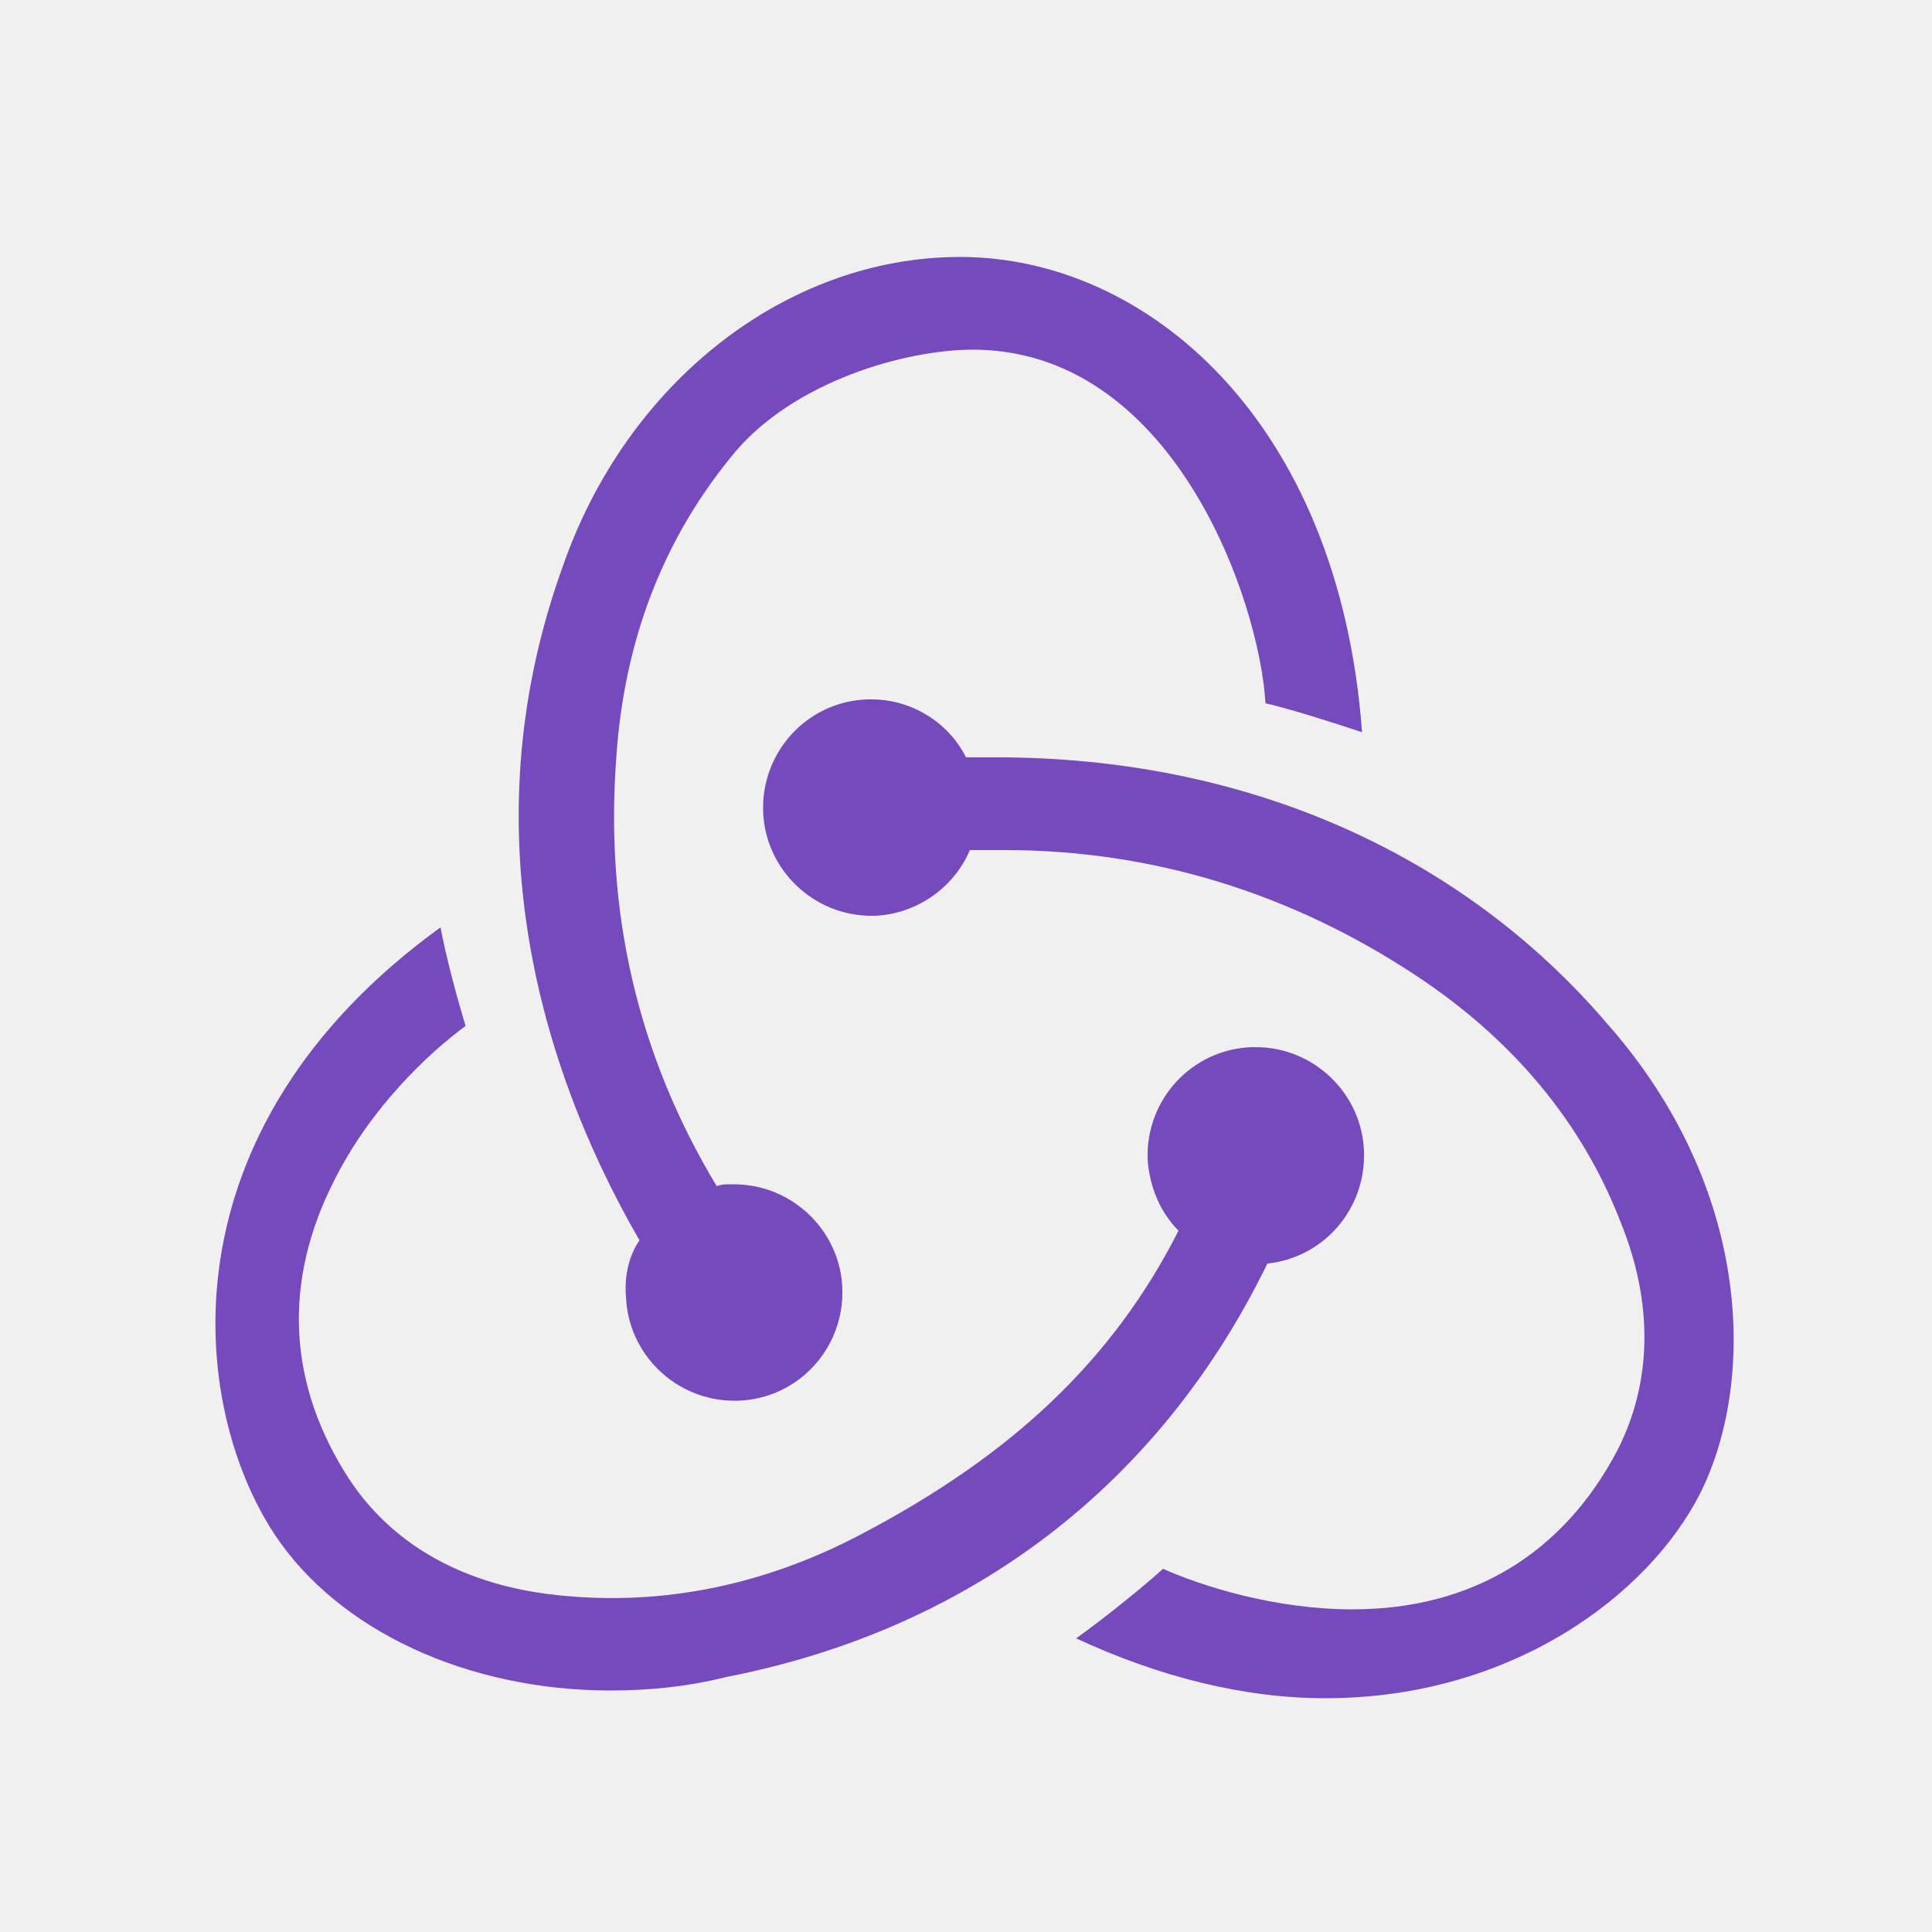
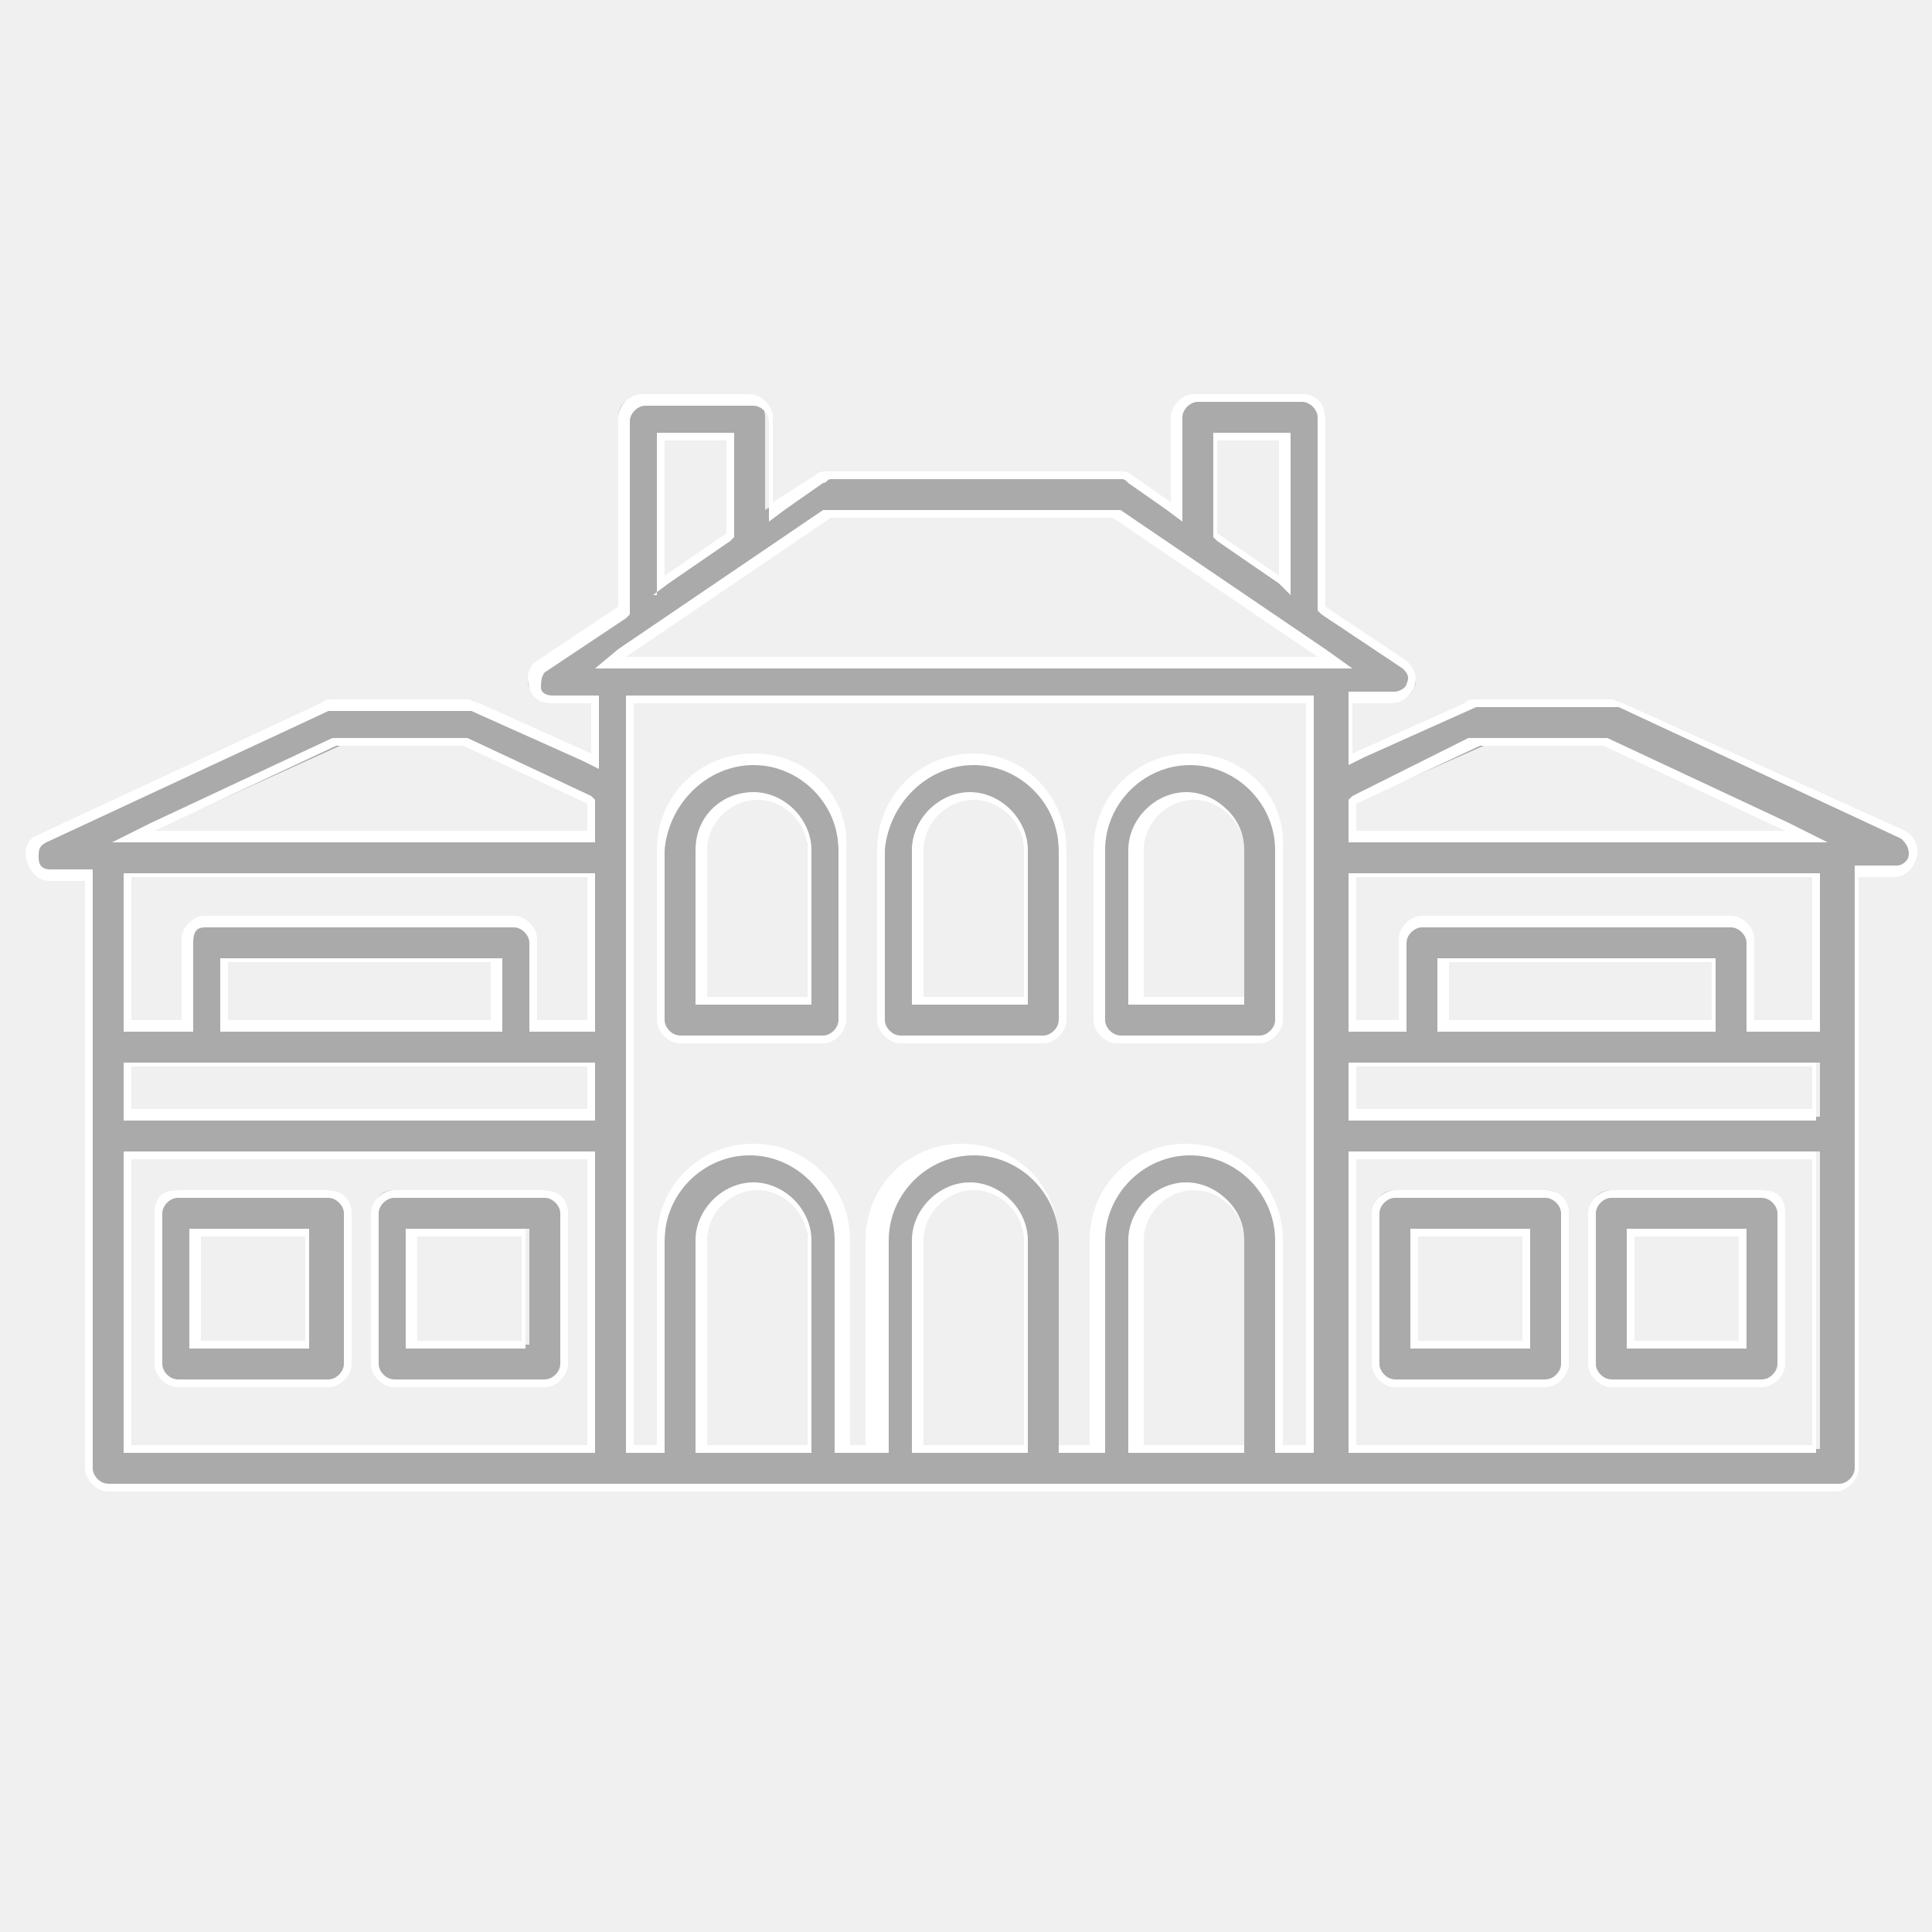
- <svg xmlns="http://www.w3.org/2000/svg" viewBox="0 0 100 100">
-   <g fill="#764ABC">
-     <path d="M65.6 65.4c2.9-.3 5.1-2.8 5-5.8-.1-3-2.6-5.4-5.6-5.4h-.2c-3.1.1-5.5 2.7-5.4 5.8.1 1.5.7 2.8 1.6 3.7-3.4 6.7-8.6 11.6-16.4 15.7-5.3 2.8-10.8 3.8-16.3 3.1-4.5-.6-8-2.6-10.2-5.9-3.2-4.9-3.5-10.2-.8-15.5 1.9-3.8 4.9-6.6 6.8-8-.4-1.3-1-3.5-1.3-5.1-14.5 10.5-13 24.7-8.6 31.4 3.3 5 10 8.1 17.4 8.1 2 0 4-.2 6-.7 12.8-2.5 22.5-10.1 28-21.4z" />
-     <path d="M83.2 53c-7.6-8.9-18.8-13.8-31.6-13.8H50c-.9-1.8-2.8-3-4.9-3h-.2c-3.1.1-5.5 2.7-5.4 5.8.1 3 2.6 5.4 5.6 5.4h.2c2.2-.1 4.1-1.5 4.9-3.4H52c7.6 0 14.8 2.2 21.3 6.5 5 3.3 8.6 7.6 10.6 12.8 1.7 4.2 1.6 8.3-.2 11.8-2.8 5.3-7.5 8.2-13.7 8.2-4 0-7.8-1.2-9.8-2.1-1.1 1-3.1 2.6-4.5 3.6 4.3 2 8.7 3.1 12.9 3.1 9.6 0 16.7-5.3 19.4-10.6 2.9-5.8 2.7-15.8-4.8-24.3z" />
-     <path d="M32.4 67.1c.1 3 2.6 5.4 5.6 5.4h.2c3.1-.1 5.5-2.7 5.4-5.8-.1-3-2.6-5.4-5.6-5.4h-.2c-.2 0-.5 0-.7.1-4.1-6.8-5.8-14.2-5.2-22.2.4-6 2.4-11.2 5.9-15.5 2.9-3.7 8.5-5.5 12.3-5.6 10.6-.2 15.1 13 15.4 18.3 1.3.3 3.5 1 5 1.5-1.2-16.2-11.2-24.6-20.8-24.6-9 0-17.3 6.5-20.6 16.1-4.6 12.8-1.6 25.1 4 34.8-.5.7-.8 1.8-.7 2.9z" />
+ <svg xmlns="http://www.w3.org/2000/svg" id="Layer_1" x="0px" y="0px" viewBox="0 0 50 50" style="enable-background:new 0 0 50 50;" xml:space="preserve">
+   <style type="text/css">
+ 	.st0{fill:#AAAAAA;}
+ 	.st1{fill:#FFFFFF;}
+ </style>
+   <g>
+     <g>
+       <path class="st0" d="M2.8,38.4c-0.3,0-0.5-0.2-0.5-0.5V22.6h-1c-0.2,0-0.4-0.2-0.5-0.4c0-0.2,0.1-0.4,0.3-0.5l7.3-3.4    c0.1,0,0.1,0,0.2,0h3.5c0.1,0,0.1,0,0.2,0l3,1.4v-1.6h-1.1c-0.2,0-0.4-0.1-0.5-0.3c-0.1-0.2,0-0.4,0.2-0.5l2.1-1.5v-5    c0-0.3,0.2-0.5,0.5-0.5h2.8c0.3,0,0.5,0.2,0.5,0.5v2.4l1.2-0.8c0.1-0.1,0.2-0.1,0.3-0.1H29c0.1,0,0.2,0,0.3,0.1l1.2,0.8v-2.4    c0-0.3,0.2-0.5,0.5-0.5h2.8c0.3,0,0.5,0.2,0.5,0.5v5l2.1,1.5c0.2,0.1,0.3,0.3,0.2,0.5c-0.1,0.2-0.2,0.3-0.5,0.3H35v1.6l3-1.4    c0.1,0,0.1,0,0.2,0h3.5c0.1,0,0.1,0,0.2,0l7.3,3.4c0.2,0.1,0.3,0.3,0.3,0.5c0,0.2-0.2,0.4-0.5,0.4h-1V38c0,0.3-0.2,0.5-0.5,0.5    H2.8z M35,37.5h12.1v-7.7H35V37.5z M30.8,29.8c1.3,0,2.3,1,2.3,2.3v5.4H34V18.1H16.3v19.4h0.9v-5.4c0-1.3,1-2.3,2.3-2.3    s2.3,1,2.3,2.3v5.4h1v-5.4c0-1.3,1-2.3,2.3-2.3s2.3,1,2.3,2.3v5.4h1v-5.4C28.5,30.8,29.5,29.8,30.8,29.8z M30.8,30.7    c-0.8,0-1.4,0.6-1.4,1.4v5.4h2.8v-5.4C32.2,31.3,31.6,30.7,30.8,30.7z M25.2,30.7c-0.8,0-1.4,0.6-1.4,1.4v5.4h2.8v-5.4    C26.5,31.3,25.9,30.7,25.2,30.7z M19.5,30.7c-0.8,0-1.4,0.6-1.4,1.4v5.4h2.8v-5.4C20.9,31.3,20.3,30.7,19.5,30.7z M3.3,37.5h12.1    v-7.7H3.3V37.5z M35,28.9h12.1v-1.4H35V28.9z M3.3,28.9h12.1v-1.4H3.3V28.9z M44.9,23.9c0.3,0,0.5,0.2,0.5,0.5v2.2h1.7v-4H35v4    h1.4v-2.2c0-0.3,0.2-0.5,0.5-0.5H44.9z M37.3,26.6h7.1v-1.8h-7.1V26.6z M13.3,23.9c0.3,0,0.5,0.2,0.5,0.5v2.2h1.6v-4H3.3v4h1.6    v-2.2c0-0.3,0.2-0.5,0.5-0.5H13.3z M5.8,26.6h7.1v-1.8H5.8V26.6z M35,20.8v0.9h11.9l-5.2-2.4l-3.3,0L35,20.8z M3.5,21.7h11.9v-0.9    l-3.3-1.5l-3.3,0L3.5,21.7z M15.8,17.1h18.7l-5.7-3.8l-7.4,0L15.8,17.1z M31.4,13.9l1.9,1.3v-3.9h-1.9V13.9z M17.1,15.1l1.9-1.3    v-2.6h-1.9V15.1z" />
+       <path class="st1" d="M33.7,10.4c0.2,0,0.4,0.2,0.4,0.4v4.9v0.1l0.1,0.1l2.1,1.4c0.1,0.1,0.2,0.2,0.1,0.4c0,0.1-0.2,0.2-0.3,0.2h-1    h-0.2v0.2v1.3v0.4l0.4-0.2l2.9-1.3c0,0,0.1,0,0.1,0h3.5c0.1,0,0.1,0,0.1,0l7.3,3.4c0.1,0.1,0.2,0.2,0.2,0.4c0,0.2-0.2,0.3-0.3,0.3    h-0.9h-0.2v0.2V38c0,0.2-0.2,0.4-0.4,0.4H2.8c-0.2,0-0.4-0.2-0.4-0.4V22.7v-0.2H2.2H1.3c-0.2,0-0.3-0.1-0.3-0.3    c0-0.2,0-0.3,0.2-0.4l7.3-3.4c0,0,0.1,0,0.1,0h3.5c0.1,0,0.1,0,0.1,0l2.9,1.3l0.4,0.2v-0.4v-1.3V18h-0.2h-1    c-0.2,0-0.3-0.1-0.3-0.2c0-0.1,0-0.3,0.1-0.4l2.1-1.4l0.1-0.1v-0.1v-4.9c0-0.2,0.2-0.4,0.4-0.4h2.8c0.2,0,0.4,0.2,0.4,0.4V13v0.5    l0.4-0.3l1-0.7c0.1,0,0.1-0.1,0.2-0.1H29c0.1,0,0.1,0,0.2,0.1l1,0.7l0.4,0.3V13v-2.2c0-0.2,0.2-0.4,0.4-0.4H33.7 M33.4,15.4v-0.5    v-3.5v-0.2h-0.2h-1.6h-0.2v0.2v2.4v0.1l0.1,0.1l1.6,1.1L33.4,15.4 M16.9,15.4l0.4-0.3l1.6-1.1l0.1-0.1v-0.1v-2.4v-0.2h-0.2h-1.6    h-0.2v0.2v3.5V15.4 M15.4,17.3h0.8h17.9H35l-0.7-0.5l-5.3-3.6l-0.1,0h-0.1h-7.3h-0.1l-0.1,0l-5.3,3.6L15.4,17.3 M16.2,37.6h0.2H17    h0.2v-0.2v-5.3c0-1.2,1-2.2,2.2-2.2s2.2,1,2.2,2.2v5.3v0.2H22h0.8H23v-0.2v-5.3c0-1.2,1-2.2,2.2-2.2s2.2,1,2.2,2.2v5.3v0.2h0.2    h0.8h0.2v-0.2v-5.3c0-1.2,1-2.2,2.2-2.2s2.2,1,2.2,2.2v5.3v0.2h0.2h0.6h0.2v-0.2V18.2V18h-0.2H16.4h-0.2v0.2v19.2V37.6 M34.8,21.8    h0.2h11.2h1.1l-1-0.5l-4.7-2.2l-0.1,0h-0.1h-3.2h-0.1l-0.1,0L35,20.6l-0.1,0.1v0.2v0.7V21.8 M2.9,21.8H4h11.2h0.2v-0.2v-0.7v-0.2    l-0.1-0.1l-3.2-1.5l-0.1,0H12H8.8H8.7l-0.1,0l-4.7,2.2L2.9,21.8 M34.8,26.7h0.2h1.2h0.2v-0.2v-2.1c0-0.2,0.2-0.4,0.4-0.4h8    c0.2,0,0.4,0.2,0.4,0.4v2.1v0.2h0.2h1.5h0.2v-0.2v-3.7v-0.2h-0.2H35.1h-0.2v0.2v3.7V26.7 M3.2,26.7h0.2h1.3H5v-0.2v-2.1    C5,24.1,5.1,24,5.3,24h8c0.2,0,0.4,0.2,0.4,0.4v2.1v0.2h0.2h1.3h0.2v-0.2v-3.7v-0.2h-0.2H3.4H3.2v0.2v3.7V26.7 M37.2,26.7h0.2h6.8    h0.2v-0.2v-1.5v-0.2h-0.2h-6.8h-0.2v0.2v1.5V26.7 M5.7,26.7h0.2h6.8H13v-0.2v-1.5v-0.2h-0.2H5.9H5.7v0.2v1.5V26.7 M34.8,29h0.2    h11.8h0.2v-0.2v-1.1v-0.2h-0.2H35.1h-0.2v0.2v1.1V29 M3.2,29h0.2h11.8h0.2v-0.2v-1.1v-0.2h-0.2H3.4H3.2v0.2v1.1V29 M34.8,37.6h0.2    h11.8h0.2v-0.2v-7.4v-0.2h-0.2H35.1h-0.2v0.2v7.4V37.6 M3.2,37.6h0.2h11.8h0.2v-0.2v-7.4v-0.2h-0.2H3.4H3.2v0.2v7.4V37.6     M29.3,37.6h0.2h2.5h0.2v-0.2v-5.3c0-0.8-0.7-1.5-1.5-1.5c-0.8,0-1.5,0.7-1.5,1.5v5.3V37.6 M23.7,37.6h0.2h2.5h0.2v-0.2v-5.3    c0-0.8-0.7-1.5-1.5-1.5c-0.8,0-1.5,0.7-1.5,1.5v5.3V37.6 M18,37.6h0.2h2.5H21v-0.2v-5.3c0-0.8-0.7-1.5-1.5-1.5S18,31.3,18,32.1    v5.3V37.6 M33.7,10.2h-2.8c-0.3,0-0.6,0.3-0.6,0.6V13l-1-0.7c-0.1-0.1-0.2-0.1-0.3-0.1h-7.6c-0.1,0-0.2,0-0.3,0.1L20,13v-2.2    c0-0.3-0.3-0.6-0.6-0.6h-2.8c-0.3,0-0.6,0.3-0.6,0.6v4.9l-2.1,1.4c-0.2,0.1-0.3,0.4-0.2,0.7c0.1,0.3,0.3,0.4,0.6,0.4h1v1.3    l-2.9-1.3c-0.1,0-0.2-0.1-0.3-0.1H8.6c-0.1,0-0.2,0-0.3,0.1l-7.3,3.4c-0.3,0.1-0.4,0.4-0.3,0.7c0.1,0.3,0.3,0.5,0.6,0.5h0.9V38    c0,0.3,0.3,0.6,0.6,0.6h44.7c0.3,0,0.6-0.3,0.6-0.6V22.7H49c0.3,0,0.5-0.2,0.6-0.5c0.1-0.3-0.1-0.6-0.3-0.7L42,18.2    c-0.1,0-0.2-0.1-0.3-0.1h-3.5c-0.1,0-0.2,0-0.3,0.1l-2.9,1.3v-1.3h1c0.3,0,0.5-0.2,0.6-0.4c0.1-0.3,0-0.5-0.2-0.7l-2.1-1.4v-4.9    C34.3,10.5,34.1,10.2,33.7,10.2L33.7,10.2z M33.1,14.9l-1.6-1.1v-2.4h1.6V14.9L33.1,14.9z M17.2,14.9v-3.5h1.6v2.4L17.2,14.9    L17.2,14.9z M16.2,17l5.3-3.6h7.3l5.3,3.6H16.2L16.2,17z M16.4,37.4V18.2h17.4v19.2h-0.6v-5.3c0-1.4-1.1-2.5-2.5-2.5    c-1.4,0-2.5,1.1-2.5,2.5v5.3h-0.8v-5.3c0-1.4-1.1-2.5-2.5-2.5s-2.5,1.1-2.5,2.5v5.3H22v-5.3c0-1.4-1.1-2.5-2.5-2.5    c-1.4,0-2.5,1.1-2.5,2.5v5.3H16.4L16.4,37.4z M35.1,21.5v-0.7l3.2-1.5h3.2l4.7,2.2H35.1L35.1,21.5z M4,21.5l4.7-2.2H12l3.2,1.5    v0.7H4L4,21.5z M35.1,26.4v-3.7h11.8v3.7h-1.5v-2.1c0-0.3-0.3-0.6-0.6-0.6h-8c-0.3,0-0.6,0.3-0.6,0.6v2.1H35.1L35.1,26.4z     M3.4,26.4v-3.7h11.8v3.7h-1.3v-2.1c0-0.3-0.3-0.6-0.6-0.6h-8c-0.3,0-0.6,0.3-0.6,0.6v2.1H3.4L3.4,26.4z M37.5,26.4v-1.5h6.8v1.5    H37.5L37.5,26.4z M5.9,26.4v-1.5h6.8v1.5H5.9L5.9,26.4z M35.1,28.7v-1.1h11.8v1.1H35.1L35.1,28.7z M3.4,28.7v-1.1h11.8v1.1H3.4    L3.4,28.7z M35.1,37.4v-7.4h11.8v7.4H35.1L35.1,37.4z M3.4,37.4v-7.4h11.8v7.4H3.4L3.4,37.4z M29.6,37.4v-5.3    c0-0.7,0.6-1.3,1.3-1.3c0.7,0,1.3,0.6,1.3,1.3v5.3H29.6L29.6,37.4z M23.9,37.4v-5.3c0-0.7,0.6-1.3,1.3-1.3c0.7,0,1.3,0.6,1.3,1.3    v5.3H23.9L23.9,37.4z M18.3,37.4v-5.3c0-0.7,0.6-1.3,1.3-1.3c0.7,0,1.3,0.6,1.3,1.3v5.3H18.3L18.3,37.4z" />
+     </g>
+     <g>
+       <path class="st0" d="M17.6,26.8c-0.3,0-0.5-0.2-0.5-0.5V22c0-1.3,1-2.3,2.3-2.3s2.3,1,2.3,2.3v4.4c0,0.3-0.2,0.5-0.5,0.5H17.6z     M19.5,20.6c-0.8,0-1.4,0.6-1.4,1.4v3.9h2.8V22C20.9,21.2,20.3,20.6,19.5,20.6z" />
+       <path class="st1" d="M19.5,19.8c1.2,0,2.2,1,2.2,2.2v4.4c0,0.2-0.2,0.4-0.4,0.4h-3.7c-0.2,0-0.4-0.2-0.4-0.4V22    C17.3,20.8,18.3,19.8,19.5,19.8 M18,26h0.2h2.5H21v-0.2V22c0-0.8-0.7-1.5-1.5-1.5S18,21.1,18,22v3.8V26 M19.5,19.5    c-1.4,0-2.5,1.1-2.5,2.5v4.4c0,0.3,0.3,0.6,0.6,0.6h3.7c0.3,0,0.6-0.3,0.6-0.6V22C22,20.6,20.9,19.5,19.5,19.5L19.5,19.5z     M18.3,25.7V22c0-0.7,0.6-1.3,1.3-1.3s1.3,0.6,1.3,1.3v3.8H18.3L18.3,25.7z" />
+     </g>
+     <g>
+       <path class="st0" d="M23.3,26.8c-0.3,0-0.5-0.2-0.5-0.5V22c0-1.3,1-2.3,2.3-2.3s2.3,1,2.3,2.3v4.4c0,0.3-0.2,0.5-0.5,0.5H23.3z     M25.2,20.6c-0.8,0-1.4,0.6-1.4,1.4v3.9h2.8V22C26.5,21.2,25.9,20.6,25.2,20.6z" />
+       <path class="st1" d="M25.2,19.8c1.2,0,2.2,1,2.2,2.2v4.4c0,0.2-0.2,0.4-0.4,0.4h-3.7c-0.2,0-0.4-0.2-0.4-0.4V22    C23,20.8,24,19.8,25.2,19.8 M23.7,26h0.2h2.5h0.2v-0.2V22c0-0.8-0.7-1.5-1.5-1.5s-1.5,0.7-1.5,1.5v3.8V26 M25.2,19.5    c-1.4,0-2.5,1.1-2.5,2.5v4.4c0,0.3,0.3,0.6,0.6,0.6H27c0.3,0,0.6-0.3,0.6-0.6V22C27.6,20.6,26.5,19.5,25.2,19.5L25.2,19.5z     M23.9,25.7V22c0-0.7,0.6-1.3,1.3-1.3s1.3,0.6,1.3,1.3v3.8H23.9L23.9,25.7z" />
+     </g>
+     <g>
+       <path class="st0" d="M29,26.8c-0.3,0-0.5-0.2-0.5-0.5V22c0-1.3,1-2.3,2.3-2.3c1.3,0,2.3,1,2.3,2.3v4.4c0,0.3-0.2,0.5-0.5,0.5H29z     M30.8,20.6c-0.8,0-1.4,0.6-1.4,1.4v3.9h2.8V22C32.2,21.2,31.6,20.6,30.8,20.6z" />
+       <path class="st1" d="M30.8,19.8c1.2,0,2.2,1,2.2,2.2v4.4c0,0.2-0.2,0.4-0.4,0.4H29c-0.2,0-0.4-0.2-0.4-0.4V22    C28.6,20.8,29.6,19.8,30.8,19.8 M29.3,26h0.2h2.5h0.2v-0.2V22c0-0.8-0.7-1.5-1.5-1.5s-1.5,0.7-1.5,1.5v3.8V26 M30.8,19.5    c-1.4,0-2.5,1.1-2.5,2.5v4.4c0,0.3,0.3,0.6,0.6,0.6h3.7c0.3,0,0.6-0.3,0.6-0.6V22C33.3,20.6,32.2,19.5,30.8,19.5L30.8,19.5z     M29.6,25.7V22c0-0.7,0.6-1.3,1.3-1.3s1.3,0.6,1.3,1.3v3.8H29.6L29.6,25.7z" />
+     </g>
+     <g>
+       <path class="st0" d="M10.2,35.7c-0.3,0-0.5-0.2-0.5-0.5v-3.9c0-0.3,0.2-0.5,0.5-0.5h3.9c0.3,0,0.5,0.2,0.5,0.5v3.9    c0,0.3-0.2,0.5-0.5,0.5H10.2z M10.7,34.8h3v-3h-3V34.8z" />
+       <path class="st1" d="M14.1,31c0.2,0,0.4,0.2,0.4,0.4v3.9c0,0.2-0.2,0.4-0.4,0.4h-3.9c-0.2,0-0.4-0.2-0.4-0.4v-3.9    c0-0.2,0.2-0.4,0.4-0.4H14.1 M10.5,34.9h0.2h2.7h0.2v-0.2V32v-0.2h-0.2h-2.7h-0.2V32v2.7V34.9 M14.1,30.8h-3.9    c-0.3,0-0.6,0.3-0.6,0.6v3.9c0,0.3,0.3,0.6,0.6,0.6h3.9c0.3,0,0.6-0.3,0.6-0.6v-3.9C14.7,31,14.4,30.8,14.1,30.8L14.1,30.8z     M10.8,34.7V32h2.7v2.7H10.8L10.8,34.7z" />
+     </g>
+     <g>
+       <path class="st0" d="M4.6,35.7c-0.3,0-0.5-0.2-0.5-0.5v-3.9c0-0.3,0.2-0.5,0.5-0.5h3.9c0.3,0,0.5,0.2,0.5,0.5v3.9    c0,0.3-0.2,0.5-0.5,0.5H4.6z M5,34.8h3v-3H5V34.8z" />
+       <path class="st1" d="M8.5,31c0.2,0,0.4,0.2,0.4,0.4v3.9c0,0.2-0.2,0.4-0.4,0.4H4.6c-0.2,0-0.4-0.2-0.4-0.4v-3.9    c0-0.2,0.2-0.4,0.4-0.4H8.5 M4.9,34.9h0.2h2.7h0.2v-0.2V32v-0.2H7.9H5.2H4.9V32v2.7V34.9 M8.5,30.8H4.6C4.2,30.8,4,31,4,31.4v3.9    c0,0.3,0.3,0.6,0.6,0.6h3.9c0.3,0,0.6-0.3,0.6-0.6v-3.9C9.1,31,8.8,30.8,8.5,30.8L8.5,30.8z M5.2,34.7V32h2.7v2.7H5.2L5.2,34.7z" />
+     </g>
+     <g>
+       <path class="st0" d="M41.7,35.7c-0.3,0-0.5-0.2-0.5-0.5v-3.9c0-0.3,0.2-0.5,0.5-0.5h3.9c0.3,0,0.5,0.2,0.5,0.5v3.9    c0,0.3-0.2,0.5-0.5,0.5H41.7z M42.2,34.8h3v-3h-3V34.8z" />
+       <path class="st1" d="M45.6,31c0.2,0,0.4,0.2,0.4,0.4v3.9c0,0.2-0.2,0.4-0.4,0.4h-3.9c-0.2,0-0.4-0.2-0.4-0.4v-3.9    c0-0.2,0.2-0.4,0.4-0.4H45.6 M42.1,34.9h0.2H45h0.2v-0.2V32v-0.2H45h-2.7h-0.2V32v2.7V34.9 M45.6,30.8h-3.9    c-0.3,0-0.6,0.3-0.6,0.6v3.9c0,0.3,0.3,0.6,0.6,0.6h3.9c0.3,0,0.6-0.3,0.6-0.6v-3.9C46.2,31,46,30.8,45.6,30.8L45.6,30.8z     M42.3,34.7V32H45v2.7H42.3L42.3,34.7z" />
+     </g>
+     <g>
+       <path class="st0" d="M36.1,35.7c-0.3,0-0.5-0.2-0.5-0.5v-3.9c0-0.3,0.2-0.5,0.5-0.5H40c0.3,0,0.5,0.2,0.5,0.5v3.9    c0,0.3-0.2,0.5-0.5,0.5H36.1z M36.6,34.8h3v-3h-3V34.8z" />
+       <path class="st1" d="M40,31c0.2,0,0.4,0.2,0.4,0.4v3.9c0,0.2-0.2,0.4-0.4,0.4h-3.9c-0.2,0-0.4-0.2-0.4-0.4v-3.9    c0-0.2,0.2-0.4,0.4-0.4H40 M36.5,34.9h0.2h2.7h0.2v-0.2V32v-0.2h-0.2h-2.7h-0.2V32v2.7V34.9 M40,30.8h-3.9c-0.3,0-0.6,0.3-0.6,0.6    v3.9c0,0.3,0.3,0.6,0.6,0.6H40c0.3,0,0.6-0.3,0.6-0.6v-3.9C40.6,31,40.3,30.8,40,30.8L40,30.8z M36.7,34.7V32h2.7v2.7H36.7    L36.7,34.7z" />
+     </g>
  </g>
+   <g>
+ </g>
+   <g>
+ </g>
+   <g>
+ </g>
+   <g>
+ </g>
+   <g>
+ </g>
</svg>
